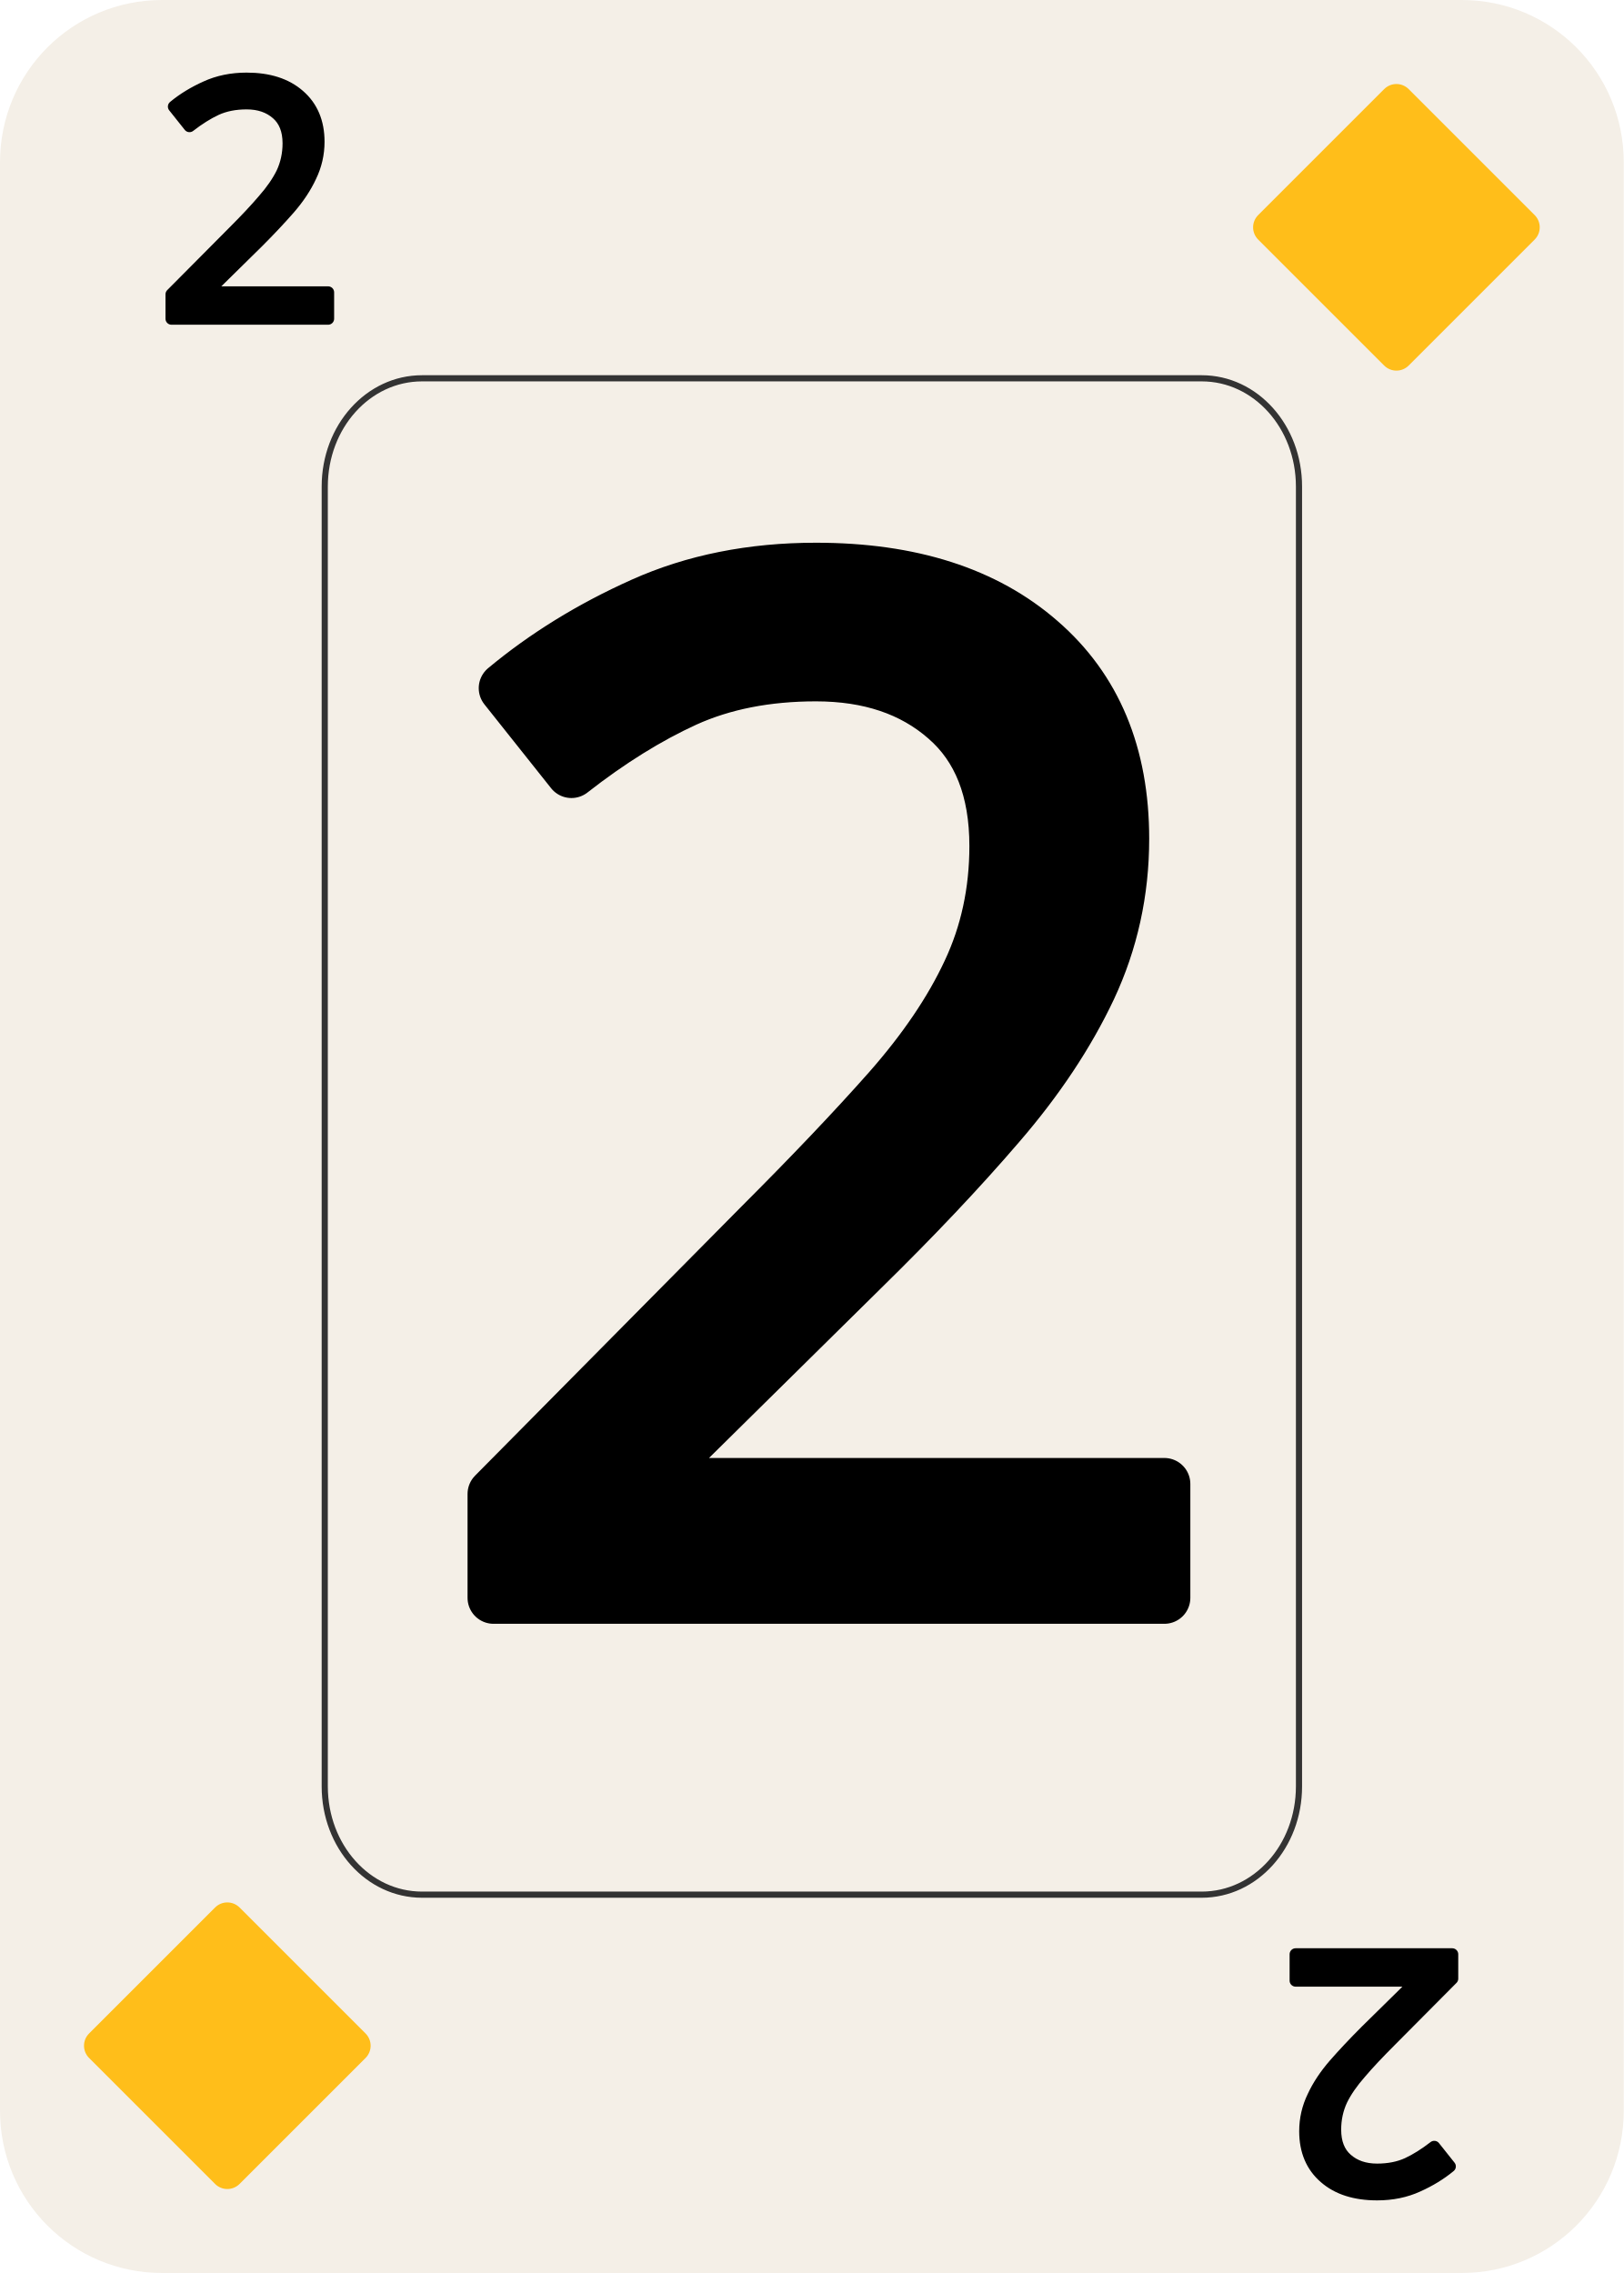
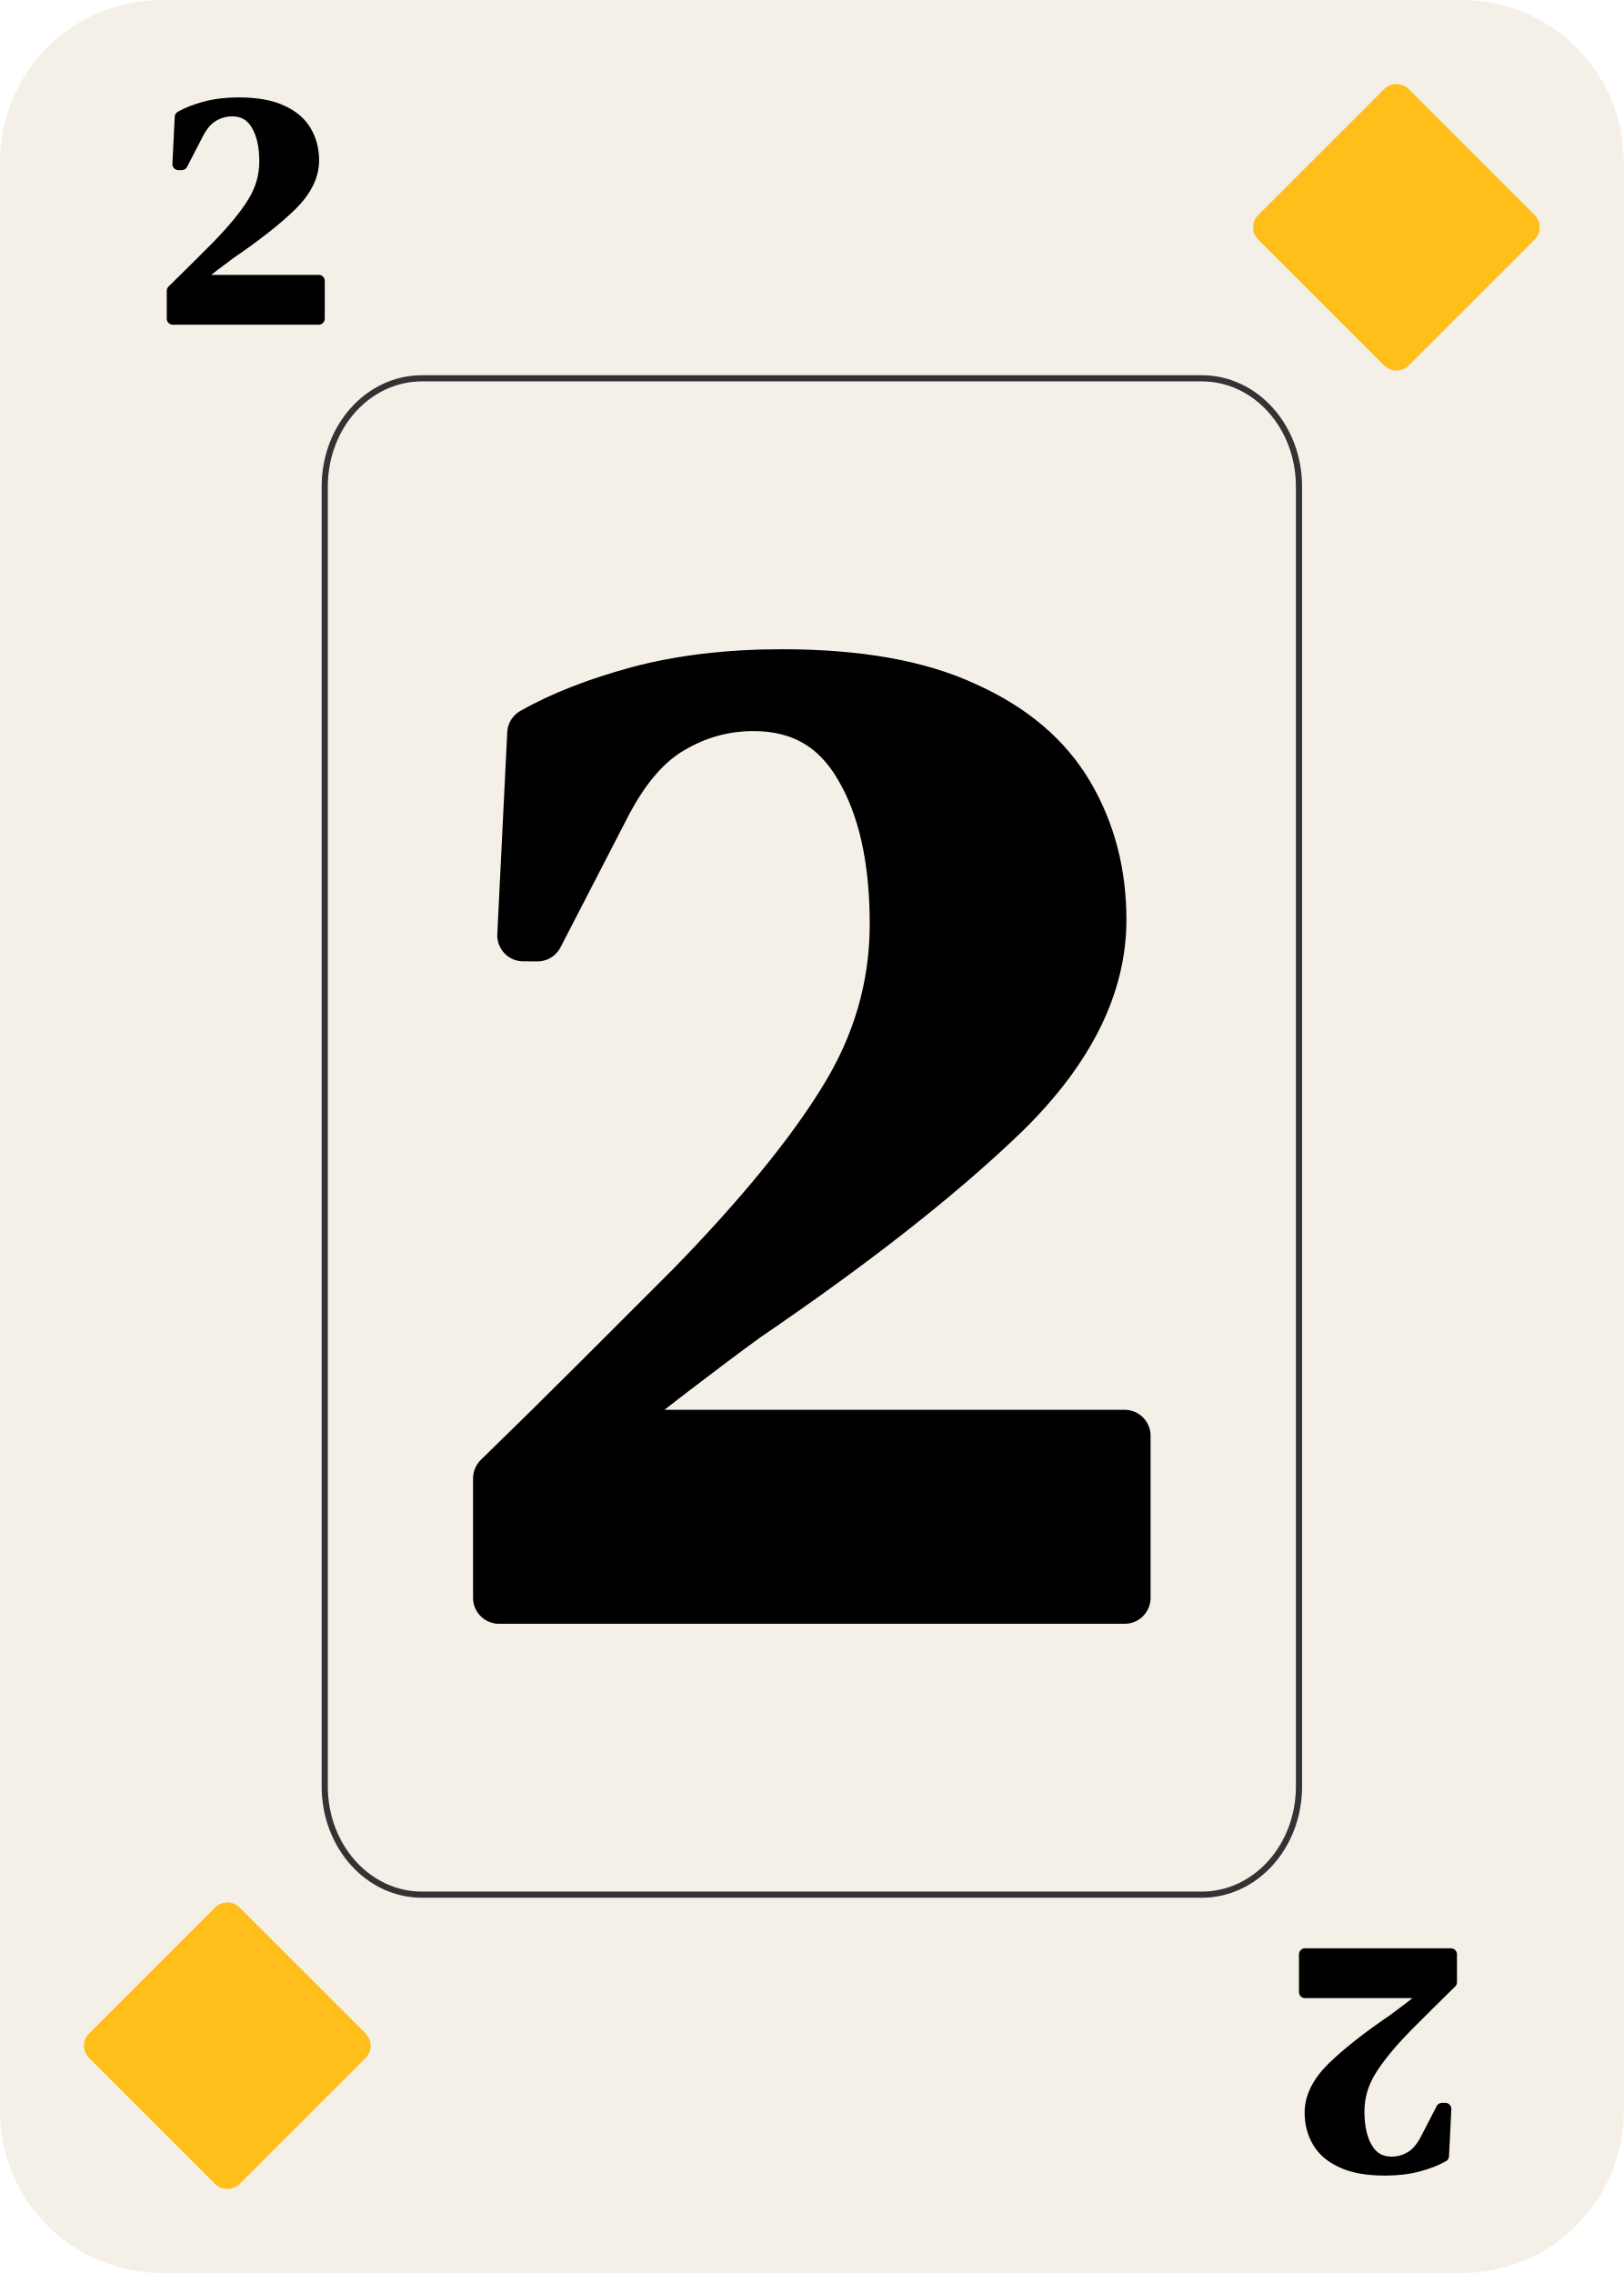
<svg xmlns="http://www.w3.org/2000/svg" width="63.5mm" height="88.9mm" viewBox="0 0 63.5 88.9" version="1.1" id="svg1">
  <defs id="defs1" />
  <g id="layer1" transform="translate(-516.879,-267.5541)">
    <g id="g40">
      <path id="path412" style="fill:#f4efe7;stroke:none;stroke-width:3.81;stroke-linecap:round;paint-order:markers fill stroke" d="m 523.221,267.554 h 50.817 c 3.513,0 6.342,2.832 6.342,6.35 v 76.2 c 0,3.518 -2.828,6.35 -6.342,6.35 h -50.817 c -3.513,0 -6.342,-2.832 -6.342,-6.35 v -76.2 c 0,-3.518 2.828,-6.35 6.342,-6.35 z" />
-       <text xml:space="preserve" style="font-size:12.973px;line-height:0.9;font-family:'DM Serif Display';-inkscape-font-specification:'DM Serif Display';text-align:start;letter-spacing:0px;word-spacing:0px;writing-mode:lr-tb;direction:ltr;text-anchor:start;fill:#000000;fill-opacity:1;stroke:#000000;stroke-width:0.47;stroke-linecap:round;stroke-linejoin:round;stroke-miterlimit:1.1;stroke-dasharray:none;stroke-opacity:1;paint-order:stroke fill markers" x="522.961" y="280.019" id="text412">
-         <tspan id="tspan412" style="font-size:12.973px;fill:#000000;fill-opacity:1;stroke:#000000;stroke-width:0.47;stroke-linecap:round;stroke-linejoin:round;stroke-dasharray:none;stroke-opacity:1" x="522.961" y="280.019">2</tspan>
-       </text>
-       <text xml:space="preserve" style="font-size:55.599px;line-height:0.9;font-family:'DM Serif Display';-inkscape-font-specification:'DM Serif Display';text-align:start;letter-spacing:0px;word-spacing:0px;writing-mode:lr-tb;direction:ltr;text-anchor:start;fill:#000000;fill-opacity:1;stroke:#000000;stroke-width:2.032;stroke-linecap:round;stroke-linejoin:round;stroke-miterlimit:1.1;stroke-dasharray:none;stroke-opacity:1;paint-order:stroke fill markers" x="533.506" y="330.046" id="text413">
-         <tspan id="tspan413" style="font-size:55.599px;fill:#000000;fill-opacity:1;stroke:#000000;stroke-width:2.032;stroke-linecap:round;stroke-linejoin:round;stroke-dasharray:none;stroke-opacity:1" x="533.506" y="330.046">2</tspan>
-       </text>
+       <g aria-label="2" id="text412" style="font-size:12.973px;line-height:0.9;font-family:'DM Serif Display';-inkscape-font-specification:'DM Serif Display';letter-spacing:0px;word-spacing:0px;stroke:#000000;stroke-width:0.47;stroke-linecap:round;stroke-linejoin:round;stroke-miterlimit:1.1;paint-order:stroke fill markers">
+         <path d="m 523.856,273.973 0.091,-1.842 q 0.389,-0.221 0.96,-0.376 0.584,-0.156 1.31,-0.156 1.038,0 1.674,0.298 0.636,0.285 0.934,0.791 0.298,0.506 0.298,1.142 0,0.895 -0.869,1.751 -0.869,0.843 -2.374,1.868 -0.285,0.208 -0.675,0.506 -0.389,0.298 -0.726,0.584 h 4.865 v 1.479 h -5.708 v -1.09 q 0.467,-0.454 0.908,-0.895 0.454,-0.454 0.856,-0.856 0.934,-0.96 1.388,-1.699 0.467,-0.752 0.467,-1.609 0,-0.895 -0.324,-1.44 -0.324,-0.558 -0.973,-0.558 -0.402,0 -0.752,0.208 -0.337,0.195 -0.597,0.688 l -0.623,1.206 z" id="path18" />
+       </g>
+       <g aria-label="2" id="text413" style="font-size:55.599px;line-height:0.9;font-family:'DM Serif Display';-inkscape-font-specification:'DM Serif Display';letter-spacing:0px;word-spacing:0px;stroke:#000000;stroke-width:2.032;stroke-linecap:round;stroke-linejoin:round;stroke-miterlimit:1.1;paint-order:stroke fill markers">
+         <path d="m 537.342,304.137 0.389,-7.895 q 1.668,-0.945 4.114,-1.612 2.502,-0.667 5.615,-0.667 4.448,0 7.172,1.279 2.724,1.223 4.003,3.392 1.279,2.168 1.279,4.893 0,3.836 -3.725,7.506 -3.725,3.614 -10.175,8.006 -1.223,0.89 -2.891,2.168 -1.668,1.279 -3.114,2.502 h 20.85 v 6.338 h -24.464 v -4.67 q 2.002,-1.946 3.892,-3.836 1.946,-1.946 3.67,-3.67 4.003,-4.114 5.949,-7.283 2.002,-3.225 2.002,-6.894 0,-3.836 -1.39,-6.171 -1.39,-2.391 -4.17,-2.391 -1.724,0 -3.225,0.89 -1.446,0.834 -2.558,2.947 l -2.669,5.171 z" id="path21" />
+       </g>
      <path id="path413" style="fill:none;stroke:#333333;stroke-width:0.241;stroke-linecap:round;stroke-dasharray:none;stroke-opacity:1;paint-order:markers fill stroke" d="m 533.384,282.35 h 30.49 c 2.108,0 3.805,1.889 3.805,4.236 v 50.835 c 0,2.347 -1.697,4.236 -3.805,4.236 h -30.49 c -2.108,0 -3.805,-1.889 -3.805,-4.236 v -50.835 c 0,-2.347 1.697,-4.236 3.805,-4.236 z" />
-       <text xml:space="preserve" style="font-size:12.973px;line-height:0.9;font-family:'DM Serif Display';-inkscape-font-specification:'DM Serif Display';text-align:start;letter-spacing:0px;word-spacing:0px;writing-mode:lr-tb;direction:ltr;text-anchor:start;fill:#000000;fill-opacity:1;stroke:#000000;stroke-width:0.47;stroke-linecap:round;stroke-linejoin:round;stroke-miterlimit:1.1;stroke-dasharray:none;stroke-opacity:1;paint-order:stroke fill markers" x="-574.297" y="-343.989" id="text414" transform="scale(-1)">
-         <tspan id="tspan414" style="font-size:12.973px;fill:#000000;fill-opacity:1;stroke:#000000;stroke-width:0.47;stroke-linecap:round;stroke-linejoin:round;stroke-dasharray:none;stroke-opacity:1" x="-574.297" y="-343.989">2</tspan>
-       </text>
+       <g aria-label="2" transform="scale(-1)" id="text414" style="font-size:12.973px;line-height:0.9;font-family:'DM Serif Display';-inkscape-font-specification:'DM Serif Display';letter-spacing:0px;word-spacing:0px;stroke:#000000;stroke-width:0.47;stroke-linecap:round;stroke-linejoin:round;stroke-miterlimit:1.1;paint-order:stroke fill markers">
+         <path d="m -573.402,-350.035 0.091,-1.842 q 0.389,-0.221 0.96,-0.376 0.584,-0.156 1.31,-0.156 1.038,0 1.674,0.298 0.636,0.285 0.934,0.791 0.298,0.506 0.298,1.142 0,0.895 -0.869,1.751 -0.869,0.843 -2.374,1.868 -0.285,0.208 -0.675,0.506 -0.389,0.298 -0.726,0.584 h 4.865 v 1.479 h -5.708 v -1.09 q 0.467,-0.454 0.908,-0.895 0.454,-0.454 0.856,-0.856 0.934,-0.96 1.388,-1.699 0.467,-0.752 0.467,-1.609 0,-0.895 -0.324,-1.44 -0.324,-0.558 -0.973,-0.558 -0.402,0 -0.752,0.208 -0.337,0.195 -0.597,0.688 l -0.623,1.206 z" id="path24" />
+       </g>
      <path id="path457" style="fill:#ffbe1a;stroke-width:3.827;stroke-linecap:round;paint-order:markers fill stroke" d="m 571.969,271.04 4.925,4.925 c 0.266,0.266 0.266,0.694 0,0.96 l -4.925,4.925 c -0.266,0.266 -0.694,0.266 -0.96,-1e-5 l -4.925,-4.925 c -0.266,-0.266 -0.266,-0.694 0,-0.96 l 4.925,-4.925 c 0.266,-0.266 0.694,-0.266 0.96,1e-5 z" />
      <path id="path461" style="fill:#ffbe1a;stroke-width:3.827;stroke-linecap:round;paint-order:markers fill stroke" d="m 526.249,342.16 4.925,4.925 c 0.266,0.266 0.266,0.694 0,0.96 l -4.925,4.925 c -0.266,0.266 -0.694,0.266 -0.96,-10e-6 l -4.925,-4.925 c -0.266,-0.266 -0.266,-0.694 0,-0.96 l 4.925,-4.925 c 0.266,-0.266 0.694,-0.266 0.96,10e-6 z" />
    </g>
  </g>
</svg>
